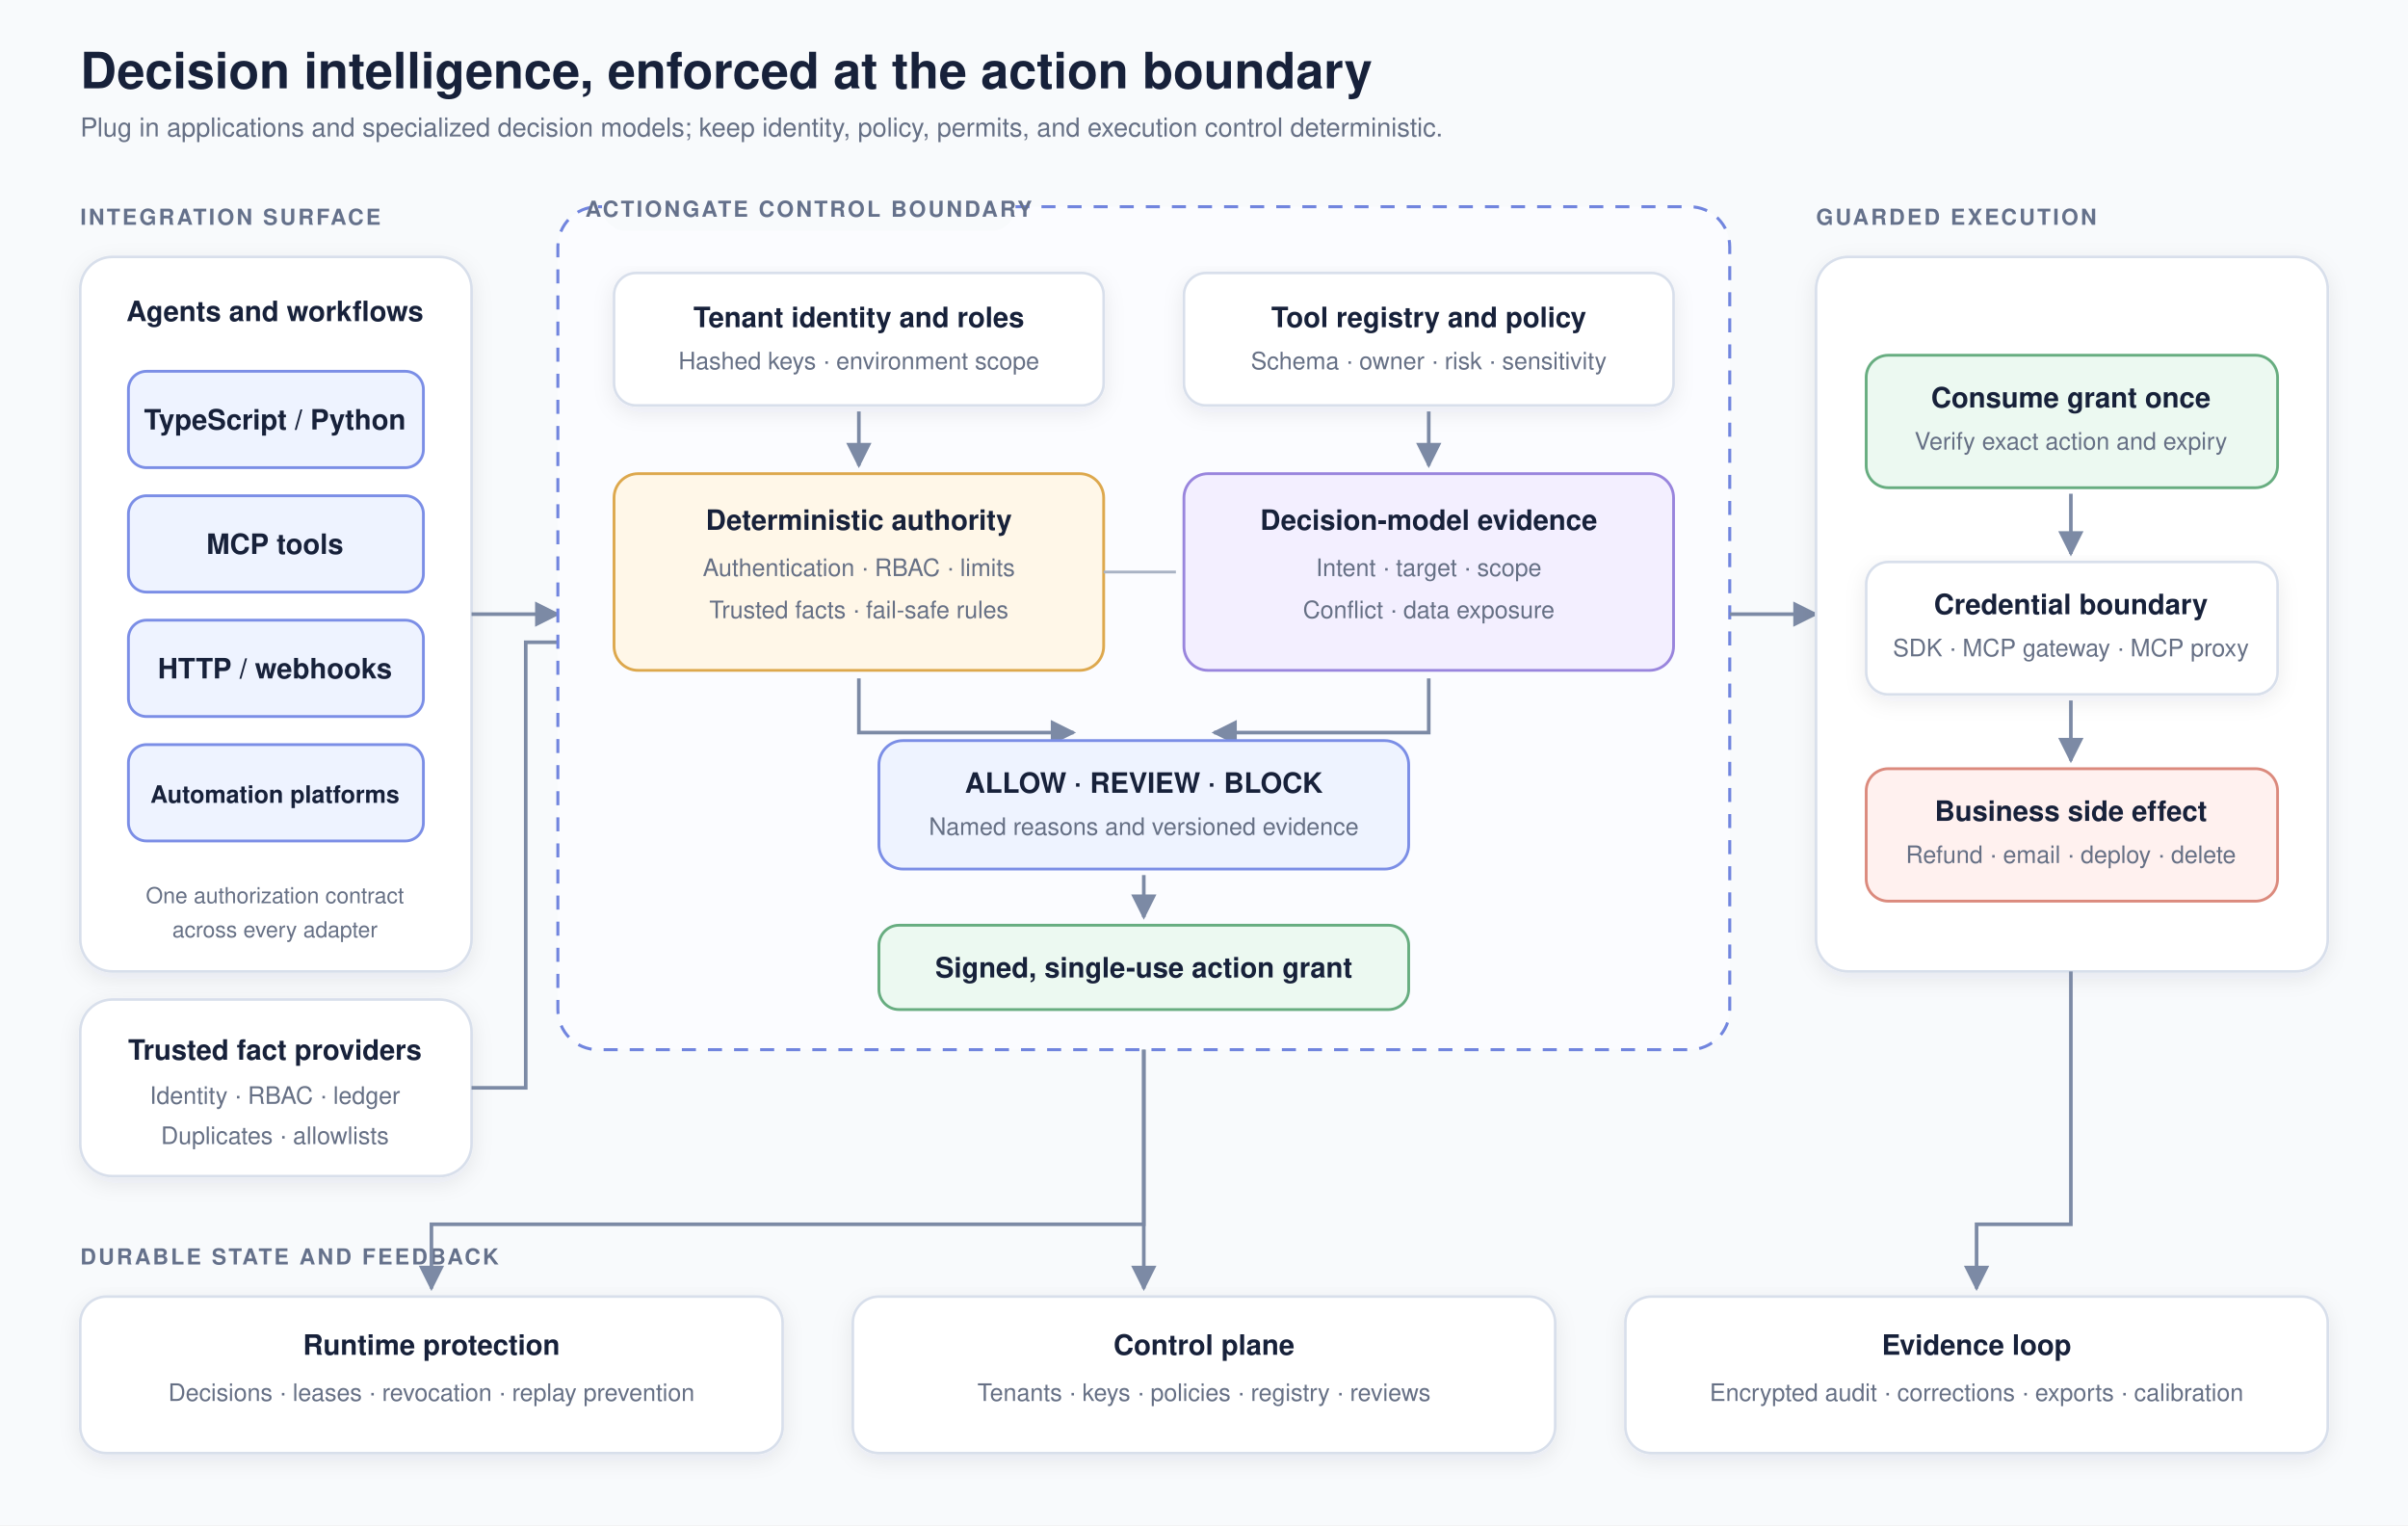
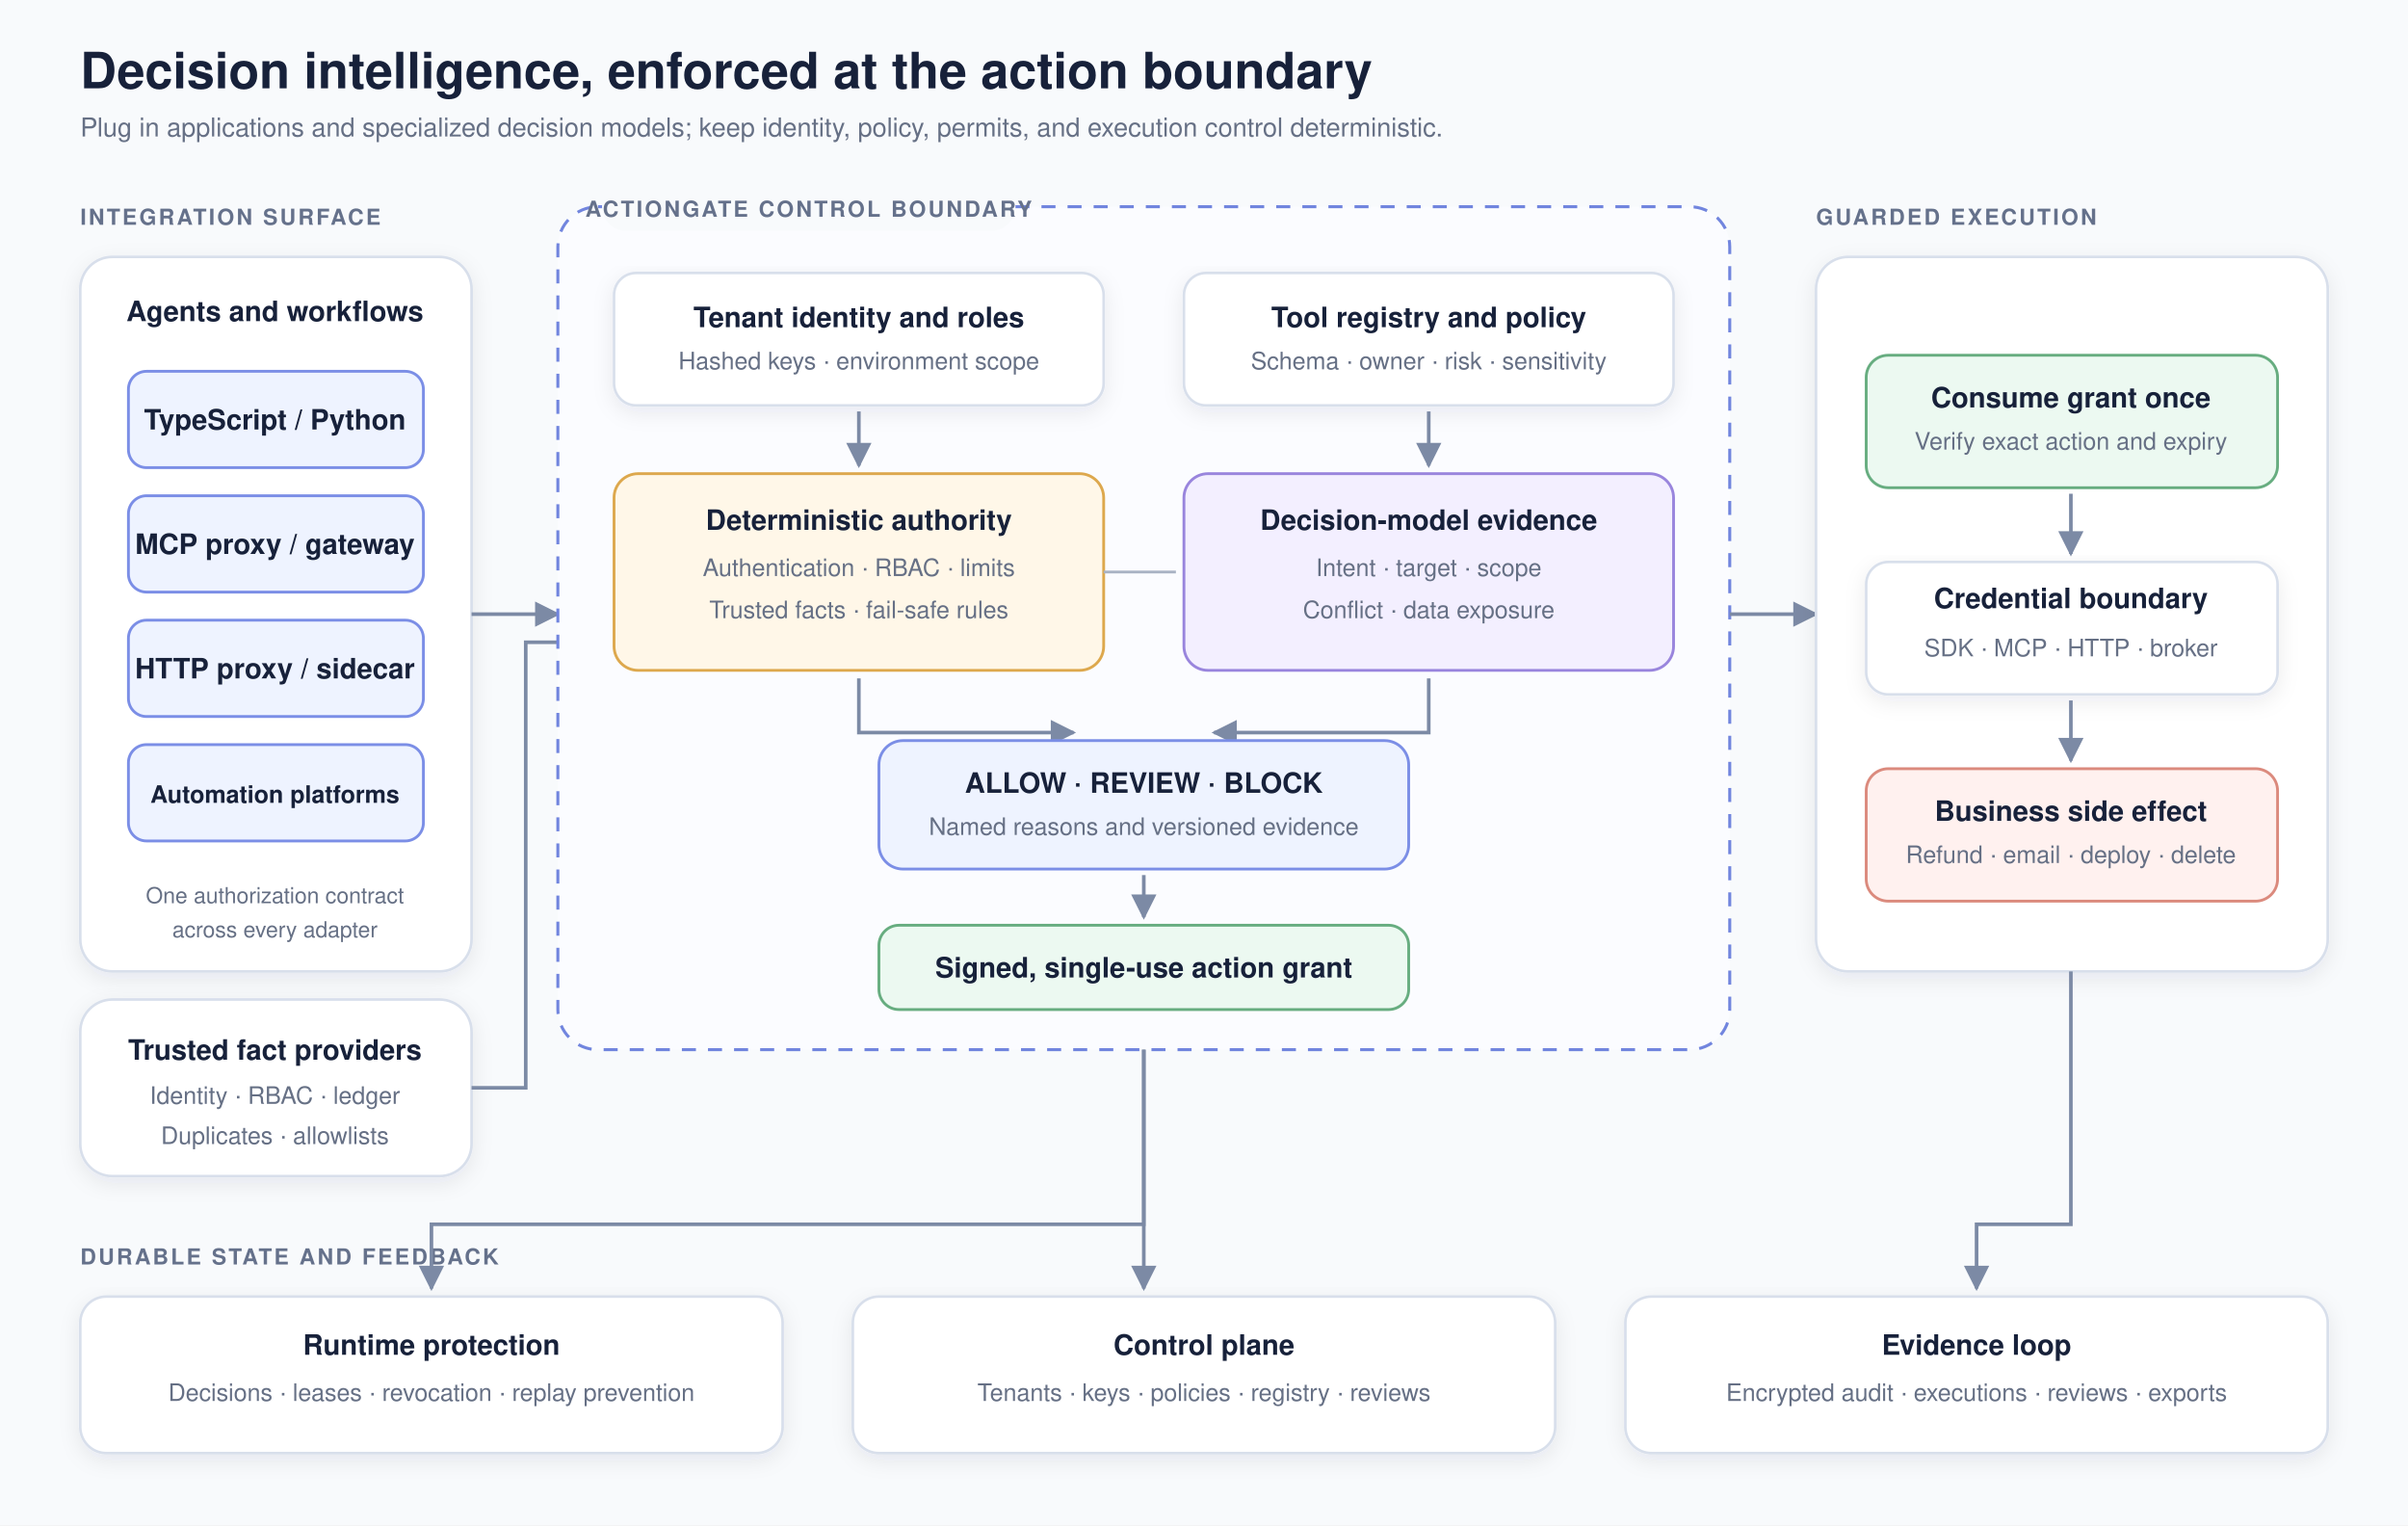
<svg xmlns="http://www.w3.org/2000/svg" viewBox="0 0 1200 760" width="1200" height="760" role="img" aria-labelledby="title description" font-family="ui-sans-serif,-apple-system,BlinkMacSystemFont,Segoe UI,Helvetica,Arial,sans-serif">
  <rect width="1200" height="760" fill="#f8fafc" />
  <defs>
    <marker id="arrow" viewBox="0 0 10 10" refX="9" refY="5" markerWidth="7" markerHeight="7" orient="auto">
      <path d="M0 0 L10 5 L0 10 z" fill="#7c8aa5" />
    </marker>
    <filter id="shadow" x="-10%" y="-10%" width="120%" height="130%">
      <feDropShadow dx="0" dy="3" stdDeviation="5" flood-color="#16213a" flood-opacity="0.08" />
    </filter>
    <style>
      .heading { font-size:25px; font-weight:700; fill:#17213a }
      .subheading { font-size:13px; fill:#667085 }
      .eyebrow { font-size:11px; font-weight:700; letter-spacing:.1em; fill:#65718b }
      .title { font-size:14px; font-weight:700; fill:#17213a }
      .adapter { font-size:12px; font-weight:700; fill:#17213a }
      .body { font-size:12px; fill:#667085 }
      .small { font-size:11px; fill:#667085 }
      .card { fill:#ffffff; stroke:#d8dfeb; stroke-width:1.3; filter:url(#shadow) }
      .blue { fill:#eef3ff; stroke:#7b8ee6; stroke-width:1.4 }
      .purple { fill:#f3efff; stroke:#9985dd; stroke-width:1.4 }
      .amber { fill:#fff7e8; stroke:#dda84d; stroke-width:1.4 }
      .green { fill:#ecf9f1; stroke:#67ad80; stroke-width:1.4 }
      .red { fill:#fff1ef; stroke:#db8a7d; stroke-width:1.4 }
      .boundary { fill:#fbfcff; stroke:#7185de; stroke-width:1.5; stroke-dasharray:7 6 }
      .arrow { fill:none; stroke:#7c8aa5; stroke-width:1.8; marker-end:url(#arrow) }
      .line { fill:none; stroke:#a9b3c4; stroke-width:1.4 }
    </style>
  </defs>
  <text x="40" y="44" class="heading">Decision intelligence, enforced at the action boundary</text>
  <text x="40" y="68" class="subheading">Plug in applications and specialized decision models; keep identity, policy, permits, and execution control deterministic.</text>
  <text x="40" y="112" class="eyebrow">INTEGRATION SURFACE</text>
  <rect x="40" y="128" width="195" height="356" rx="16" class="card" />
  <text x="137" y="160" class="title" text-anchor="middle">Agents and workflows</text>
  <rect x="64" y="185" width="147" height="48" rx="9" class="blue" />
  <text x="137" y="214" class="title" text-anchor="middle">TypeScript / Python</text>
  <rect x="64" y="247" width="147" height="48" rx="9" class="blue" />
-   <text x="137" y="276" class="title" text-anchor="middle">MCP tools</text>
+   <text x="137" y="276" class="title" text-anchor="middle">MCP proxy / gateway</text>
  <rect x="64" y="309" width="147" height="48" rx="9" class="blue" />
-   <text x="137" y="338" class="title" text-anchor="middle">HTTP / webhooks</text>
+   <text x="137" y="338" class="title" text-anchor="middle">HTTP proxy / sidecar</text>
  <rect x="64" y="371" width="147" height="48" rx="9" class="blue" />
  <text x="137" y="400" class="adapter" text-anchor="middle">Automation platforms</text>
  <text x="137" y="450" class="small" text-anchor="middle">One authorization contract</text>
  <text x="137" y="467" class="small" text-anchor="middle">across every adapter</text>
  <path d="M235 306 H278" class="arrow" />
  <rect x="40" y="498" width="195" height="88" rx="16" class="card" />
  <text x="137" y="528" class="title" text-anchor="middle">Trusted fact providers</text>
  <text x="137" y="550" class="body" text-anchor="middle">Identity · RBAC · ledger</text>
  <text x="137" y="570" class="body" text-anchor="middle">Duplicates · allowlists</text>
  <path d="M235 542 H262 V320 H302" class="arrow" />
  <rect x="278" y="103" width="584" height="420" rx="20" class="boundary" />
  <rect x="300" y="91" width="206" height="24" rx="12" fill="#f8fafc" />
  <text x="403" y="108" class="eyebrow" text-anchor="middle">ACTIONGATE CONTROL BOUNDARY</text>
  <rect x="306" y="136" width="244" height="66" rx="11" class="card" />
  <text x="428" y="163" class="title" text-anchor="middle">Tenant identity and roles</text>
  <text x="428" y="184" class="body" text-anchor="middle">Hashed keys · environment scope</text>
  <rect x="590" y="136" width="244" height="66" rx="11" class="card" />
  <text x="712" y="163" class="title" text-anchor="middle">Tool registry and policy</text>
  <text x="712" y="184" class="body" text-anchor="middle">Schema · owner · risk · sensitivity</text>
  <path d="M428 205 V232" class="arrow" />
  <path d="M712 205 V232" class="arrow" />
  <rect x="306" y="236" width="244" height="98" rx="12" class="amber" />
  <text x="428" y="264" class="title" text-anchor="middle">Deterministic authority</text>
  <text x="428" y="287" class="body" text-anchor="middle">Authentication · RBAC · limits</text>
  <text x="428" y="308" class="body" text-anchor="middle">Trusted facts · fail-safe rules</text>
  <rect x="590" y="236" width="244" height="98" rx="12" class="purple" />
  <text x="712" y="264" class="title" text-anchor="middle">Decision-model evidence</text>
  <text x="712" y="287" class="body" text-anchor="middle">Intent · target · scope</text>
  <text x="712" y="308" class="body" text-anchor="middle">Conflict · data exposure</text>
  <path d="M550 285 H586" class="line" />
  <path d="M428 338 V365 H535" class="arrow" />
  <path d="M712 338 V365 H605" class="arrow" />
  <rect x="438" y="369" width="264" height="64" rx="12" class="blue" />
  <text x="570" y="395" class="title" text-anchor="middle">ALLOW · REVIEW · BLOCK</text>
  <text x="570" y="416" class="body" text-anchor="middle">Named reasons and versioned evidence</text>
  <path d="M570 436 V457" class="arrow" />
  <rect x="438" y="461" width="264" height="42" rx="10" class="green" />
  <text x="570" y="487" class="title" text-anchor="middle">Signed, single-use action grant</text>
  <path d="M862 306 H905" class="arrow" />
  <text x="905" y="112" class="eyebrow">GUARDED EXECUTION</text>
  <rect x="905" y="128" width="255" height="356" rx="16" class="card" />
  <rect x="930" y="177" width="205" height="66" rx="11" class="green" />
  <text x="1032" y="203" class="title" text-anchor="middle">Consume grant once</text>
  <text x="1032" y="224" class="body" text-anchor="middle">Verify exact action and expiry</text>
  <path d="M1032 246 V276" class="arrow" />
  <rect x="930" y="280" width="205" height="66" rx="11" class="card" />
-   <text x="1032" y="306" class="title" text-anchor="middle">Credential boundary</text>
-   <text x="1032" y="327" class="body" text-anchor="middle">SDK · MCP gateway · MCP proxy</text>
+   <text x="1032" y="303" class="title" text-anchor="middle">Credential boundary</text>
+   <text x="1032" y="327" class="body" text-anchor="middle">SDK · MCP · HTTP · broker</text>
  <path d="M1032 349 V379" class="arrow" />
  <rect x="930" y="383" width="205" height="66" rx="11" class="red" />
  <text x="1032" y="409" class="title" text-anchor="middle">Business side effect</text>
  <text x="1032" y="430" class="body" text-anchor="middle">Refund · email · deploy · delete</text>
  <text x="40" y="630" class="eyebrow">DURABLE STATE AND FEEDBACK</text>
  <rect x="40" y="646" width="350" height="78" rx="13" class="card" />
  <text x="215" y="675" class="title" text-anchor="middle">Runtime protection</text>
  <text x="215" y="698" class="body" text-anchor="middle">Decisions · leases · revocation · replay prevention</text>
  <rect x="425" y="646" width="350" height="78" rx="13" class="card" />
  <text x="600" y="675" class="title" text-anchor="middle">Control plane</text>
  <text x="600" y="698" class="body" text-anchor="middle">Tenants · keys · policies · registry · reviews</text>
  <rect x="810" y="646" width="350" height="78" rx="13" class="card" />
  <text x="985" y="675" class="title" text-anchor="middle">Evidence loop</text>
-   <text x="985" y="698" class="body" text-anchor="middle">Encrypted audit · corrections · exports · calibration</text>
+   <text x="985" y="698" class="body" text-anchor="middle">Encrypted audit · executions · reviews · exports</text>
  <path d="M570 523 V610 H215 V642" class="arrow" />
  <path d="M570 523 V642" class="arrow" />
  <path d="M1032 484 V610 H985 V642" class="arrow" />
</svg>
